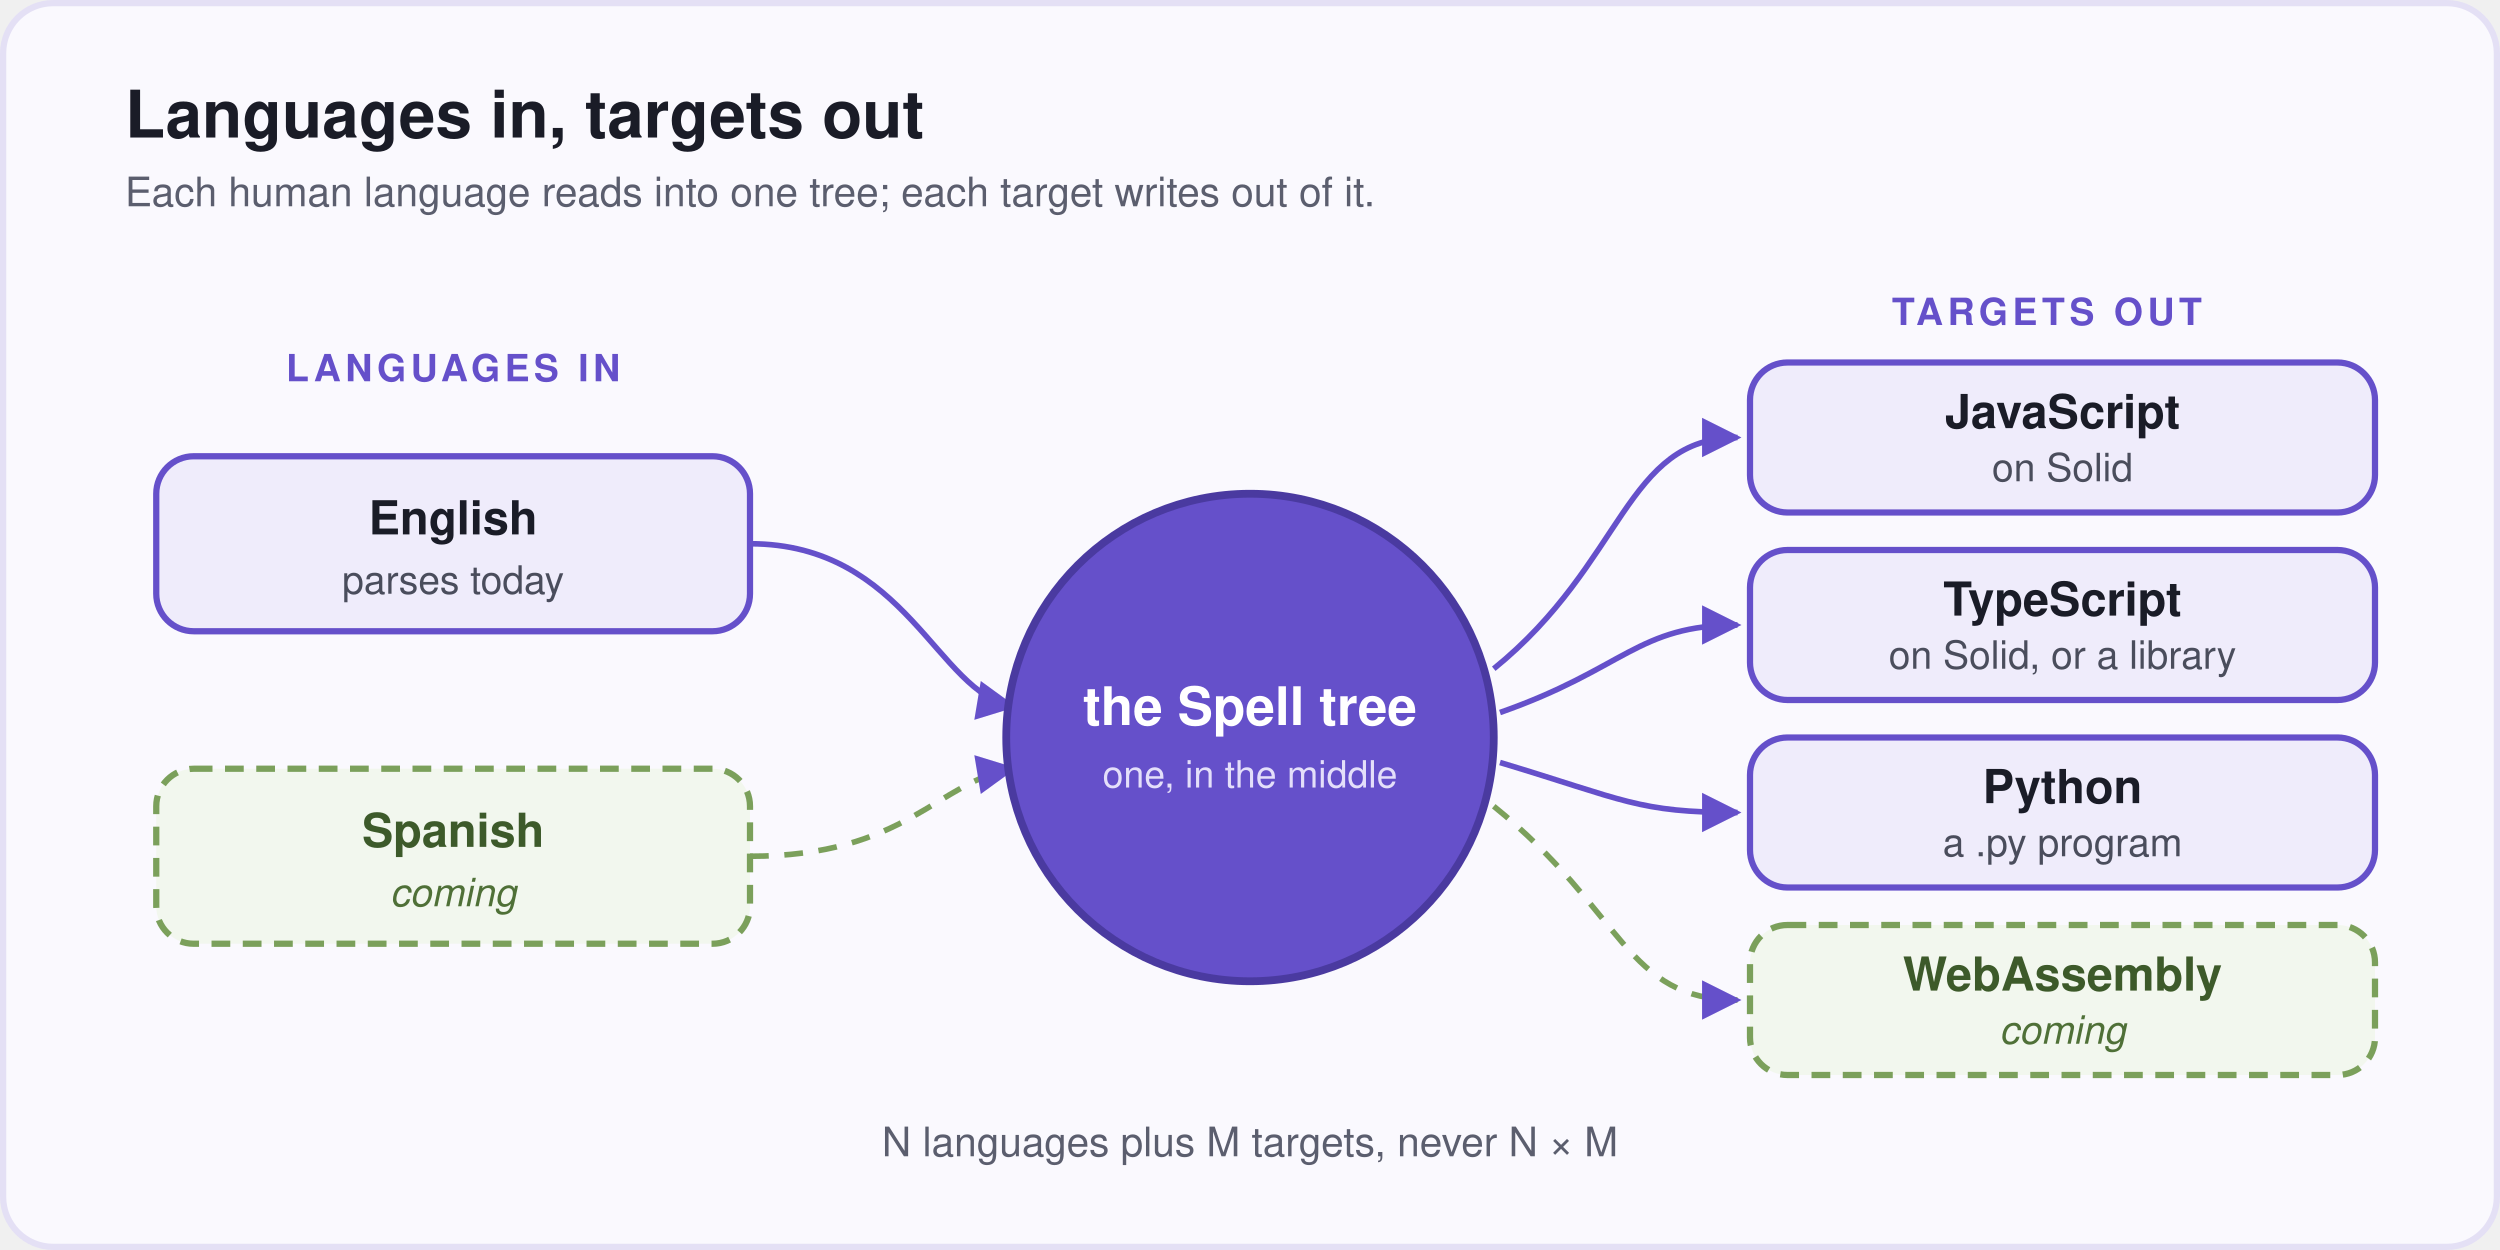
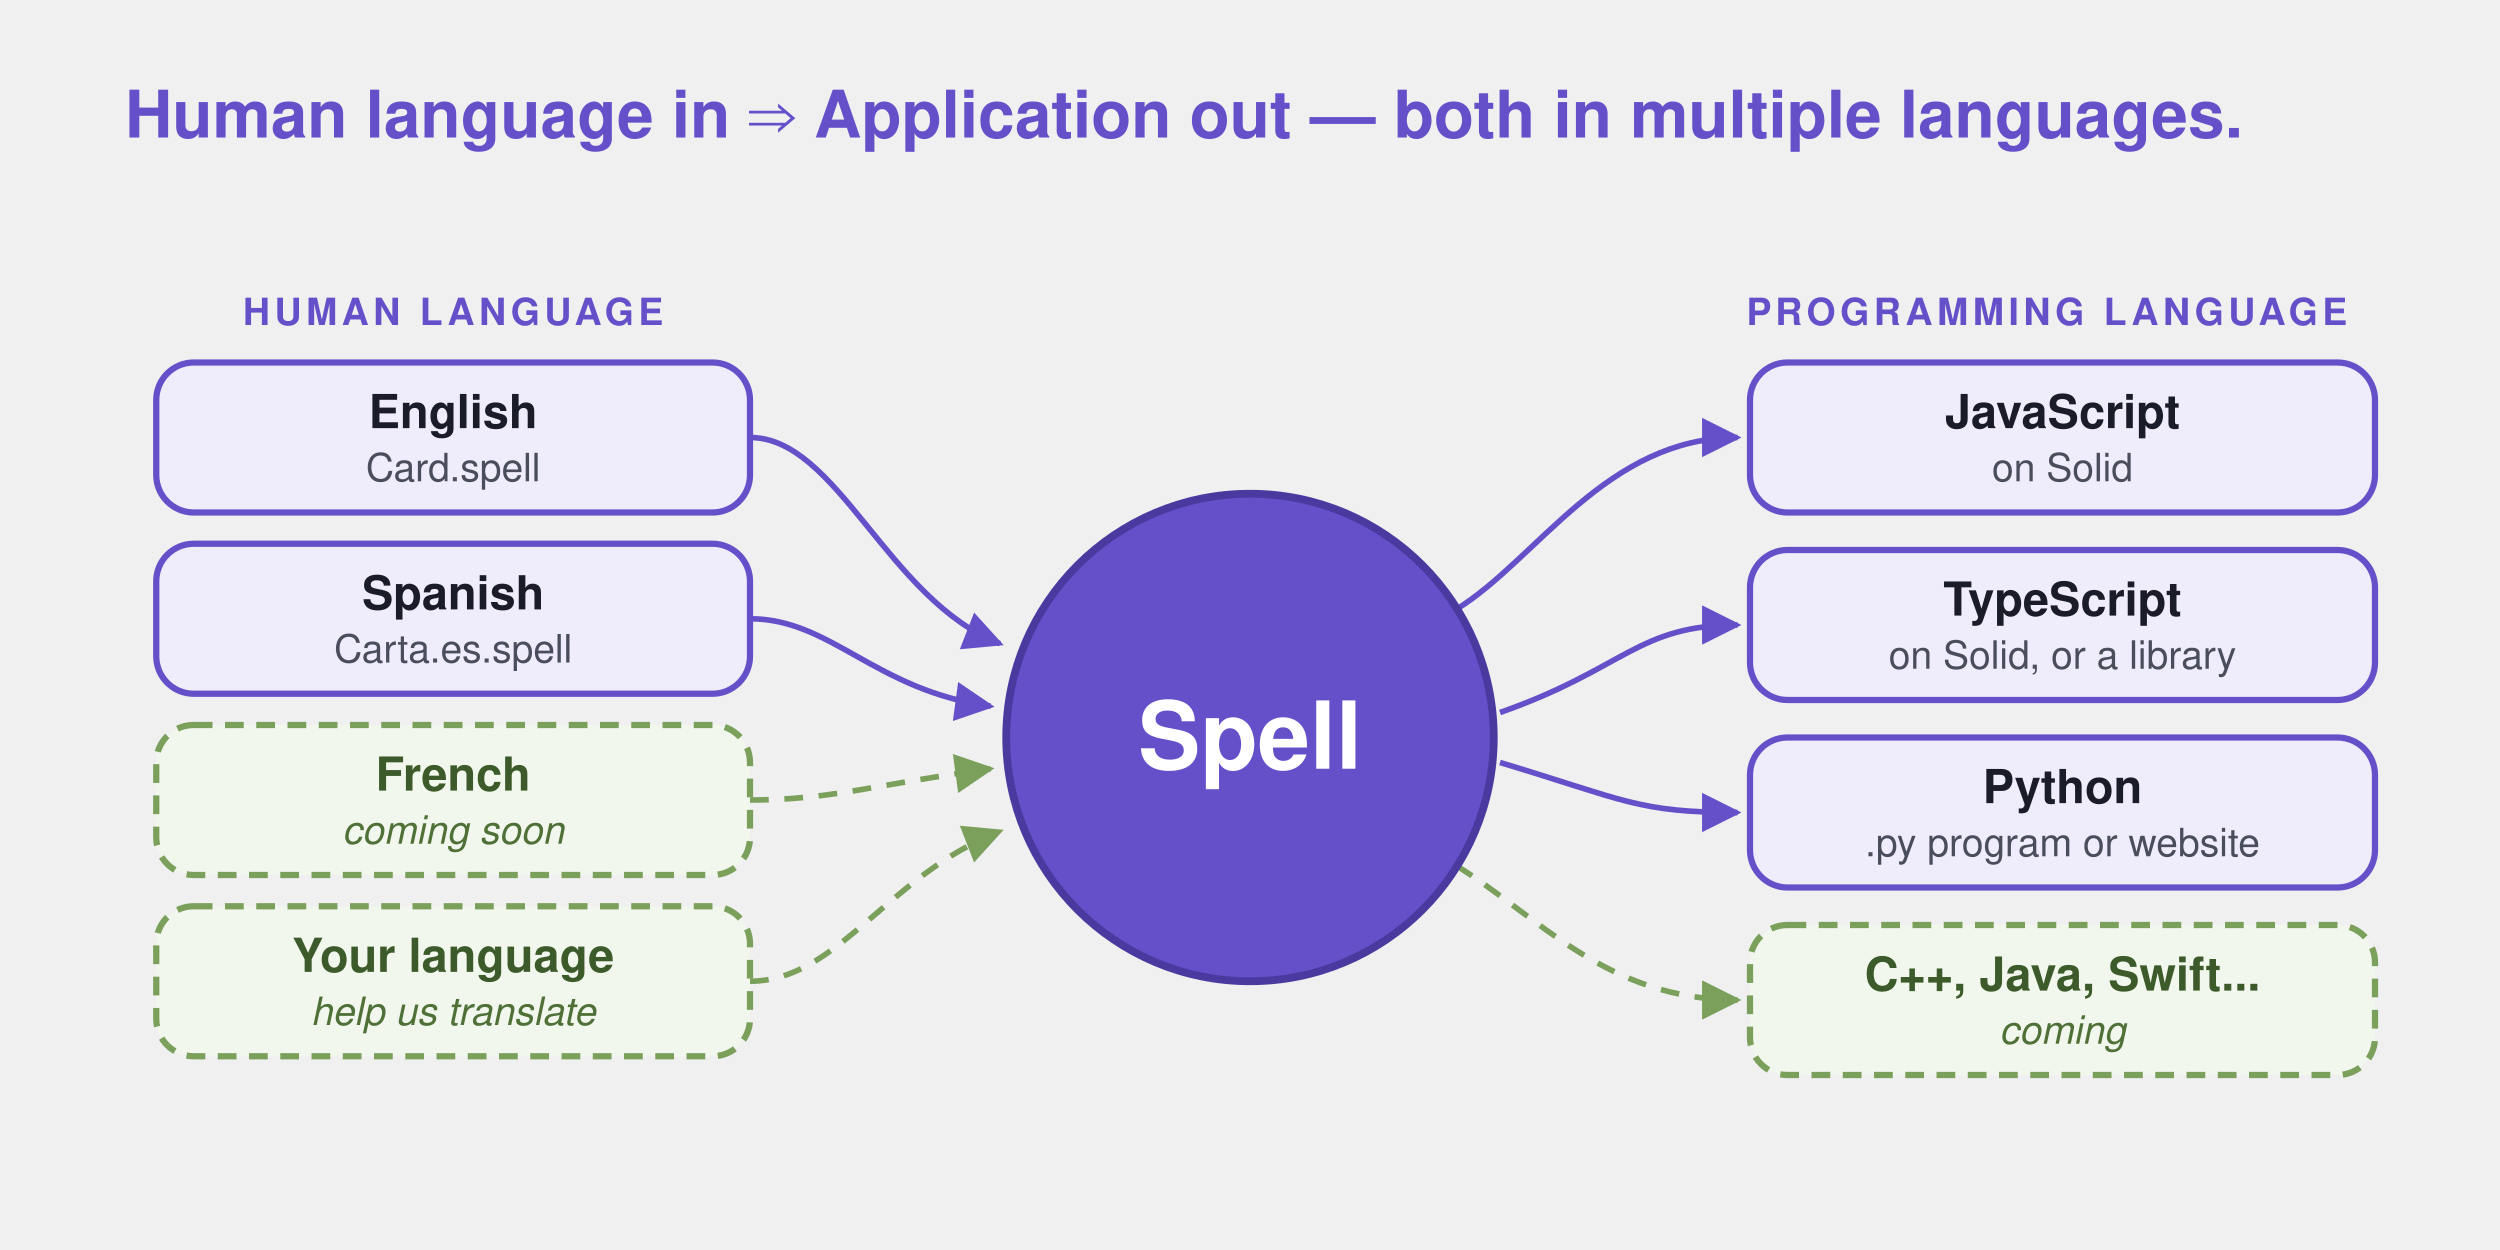
<svg xmlns="http://www.w3.org/2000/svg" viewBox="0 0 800 400" width="800" height="400" role="img" aria-labelledby="title desc">
  <defs>
    <marker id="arrow" viewBox="0 0 10 10" refX="9" refY="5" markerWidth="7" markerHeight="7" orient="auto-start-reverse">
      <path d="M0,0 L10,5 L0,10 z" fill="#6550CA" />
    </marker>
+     <marker id="arrow-later" viewBox="0 0 10 10" refX="9" refY="5" markerWidth="7" markerHeight="7" orient="auto-start-reverse">
+       <path d="M0,0 L10,5 L0,10 z" fill="#7BA05B" />
+     </marker>
  </defs>
  <style>
    text { font-family: -apple-system, BlinkMacSystemFont, "Segoe UI", Helvetica, Arial, sans-serif; fill: #1A1C27; }
-     .title { font-size: 21px; font-weight: 700; }
+     .title { font-size: 21px; font-weight: 700; fill: #6550CA; }
    .sub { font-size: 13px; fill: #5B5E6E; }
    .head { font-size: 12px; font-weight: 700; letter-spacing: 0.12em; fill: #6550CA; text-anchor: middle; }
    .name { font-size: 15px; font-weight: 700; text-anchor: middle; }
    .what { font-size: 12.5px; fill: #4A4D5C; text-anchor: middle; }
    .soon { font-size: 15px; font-weight: 700; text-anchor: middle; fill: #3D5A2A; }
    .soonwhat { font-size: 12.5px; fill: #4F7037; text-anchor: middle; font-style: italic; }
-     .tree { font-size: 17px; font-weight: 700; text-anchor: middle; fill: #FFFFFF; }
-     .treesub { font-size: 12px; text-anchor: middle; fill: #E4DFFA; }
+     .tree { font-size: 30px; font-weight: 700; text-anchor: middle; fill: #FFFFFF; }
    .box { fill: #EFECFB; stroke: #6550CA; stroke-width: 2; }
    .coming { fill: #F2F7EE; stroke: #7BA05B; stroke-width: 2; stroke-dasharray: 6 4; }
    .edge { fill: none; stroke: #6550CA; stroke-width: 1.8; }
    .later { fill: none; stroke: #7BA05B; stroke-width: 1.8; stroke-dasharray: 6 5; }
  </style>
-   <rect x="1" y="1" width="798" height="398" rx="16" fill="#FAF9FE" stroke="#E4E0F5" stroke-width="2" />
-   <text class="title" x="40" y="44">Languages in, targets out</text>
-   <text class="sub" x="40" y="66">Each human language reads into one tree;  each target writes out of it.</text>
-   <text class="head" x="145" y="122">LANGUAGES IN</text>
-   <text class="head" x="655" y="104">TARGETS OUT</text>
-   <path class="edge" d="M240,174 C290,174 300,222 324,226" marker-end="url(#arrow)" />
-   <path class="later" d="M240,274 C290,274 300,250 324,246" marker-end="url(#arrow)" />
-   <path class="edge" d="M478,214 C520,180 520,140 556,140" marker-end="url(#arrow)" />
+   <text class="title" x="40" y="44">Human language in ⇒ Application out — both in multiple languages.</text>
+   <text class="head" x="145" y="104">HUMAN LANGUAGE</text>
+   <text class="head" x="655" y="104">PROGRAMMING LANGUAGE</text>
+   <path class="edge" d="M240,140 C268,140 284,192 320,206" marker-end="url(#arrow)" />
+   <path class="edge" d="M240,198 C266,198 280,221 317,226" marker-end="url(#arrow)" />
+   <path class="later" d="M240,256 C266,256 280,251 317,246" marker-end="url(#arrow-later)" />
+   <path class="later" d="M240,314 C268,314 284,280 320,266" marker-end="url(#arrow-later)" />
+   <path class="edge" d="M466,195 C492,179 514,140 556,140" marker-end="url(#arrow)" />
  <path class="edge" d="M480,228 C520,214 524,200 556,200" marker-end="url(#arrow)" />
  <path class="edge" d="M480,244 C520,256 524,260 556,260" marker-end="url(#arrow)" />
-   <path class="later" d="M478,258 C520,292 520,320 556,320" marker-end="url(#arrow)" />
-   <rect class="box" x="50" y="146" width="190" height="56" rx="12" />
-   <text class="name" x="145" y="171">English</text>
-   <text class="what" x="145" y="190">parses today</text>
-   <rect class="coming" x="50" y="246" width="190" height="56" rx="12" />
-   <text class="soon" x="145" y="271">Spanish</text>
-   <text class="soonwhat" x="145" y="290">coming</text>
+   <path class="later" d="M466,277 C492,293 514,320 556,320" marker-end="url(#arrow-later)" />
+   <rect class="box" x="50" y="116" width="190" height="48" rx="12" />
+   <text class="name" x="145" y="137">English</text>
+   <text class="what" x="145" y="154">Card.spell</text>
+   <rect class="box" x="50" y="174" width="190" height="48" rx="12" />
+   <text class="name" x="145" y="195">Spanish</text>
+   <text class="what" x="145" y="212">Carta.es.spell</text>
+   <rect class="coming" x="50" y="232" width="190" height="48" rx="12" />
+   <text class="soon" x="145" y="253">French</text>
+   <text class="soonwhat" x="145" y="270">coming soon</text>
+   <rect class="coming" x="50" y="290" width="190" height="48" rx="12" />
+   <text class="soon" x="145" y="311">Your language</text>
+   <text class="soonwhat" x="145" y="328">help us translate</text>
  <circle cx="400" cy="236" r="78" fill="#6550CA" stroke="#4A3AA0" stroke-width="2.5" />
-   <text class="tree" x="400" y="232">the Spell tree</text>
-   <text class="treesub" x="400" y="252">one, in the middle</text>
+   <text class="tree" x="400" y="246">Spell</text>
  <rect class="box" x="560" y="116" width="200" height="48" rx="12" />
  <text class="name" x="660" y="137">JavaScript</text>
  <text class="what" x="660" y="154">on Solid</text>
  <rect class="box" x="560" y="176" width="200" height="48" rx="12" />
  <text class="name" x="660" y="197">TypeScript</text>
  <text class="what" x="660" y="214">on Solid, or a library</text>
  <rect class="box" x="560" y="236" width="200" height="48" rx="12" />
  <text class="name" x="660" y="257">Python</text>
-   <text class="what" x="660" y="274">a .py program</text>
+   <text class="what" x="660" y="274">.py program or website</text>
  <rect class="coming" x="560" y="296" width="200" height="48" rx="12" />
-   <text class="soon" x="660" y="317">WebAssembly</text>
+   <text class="soon" x="660" y="317">C++, Java, Swift...</text>
  <text class="soonwhat" x="660" y="334">coming</text>
-   <text class="sub" x="400" y="370" style="text-anchor:middle">N languages plus M targets, never N × M</text>
</svg>
